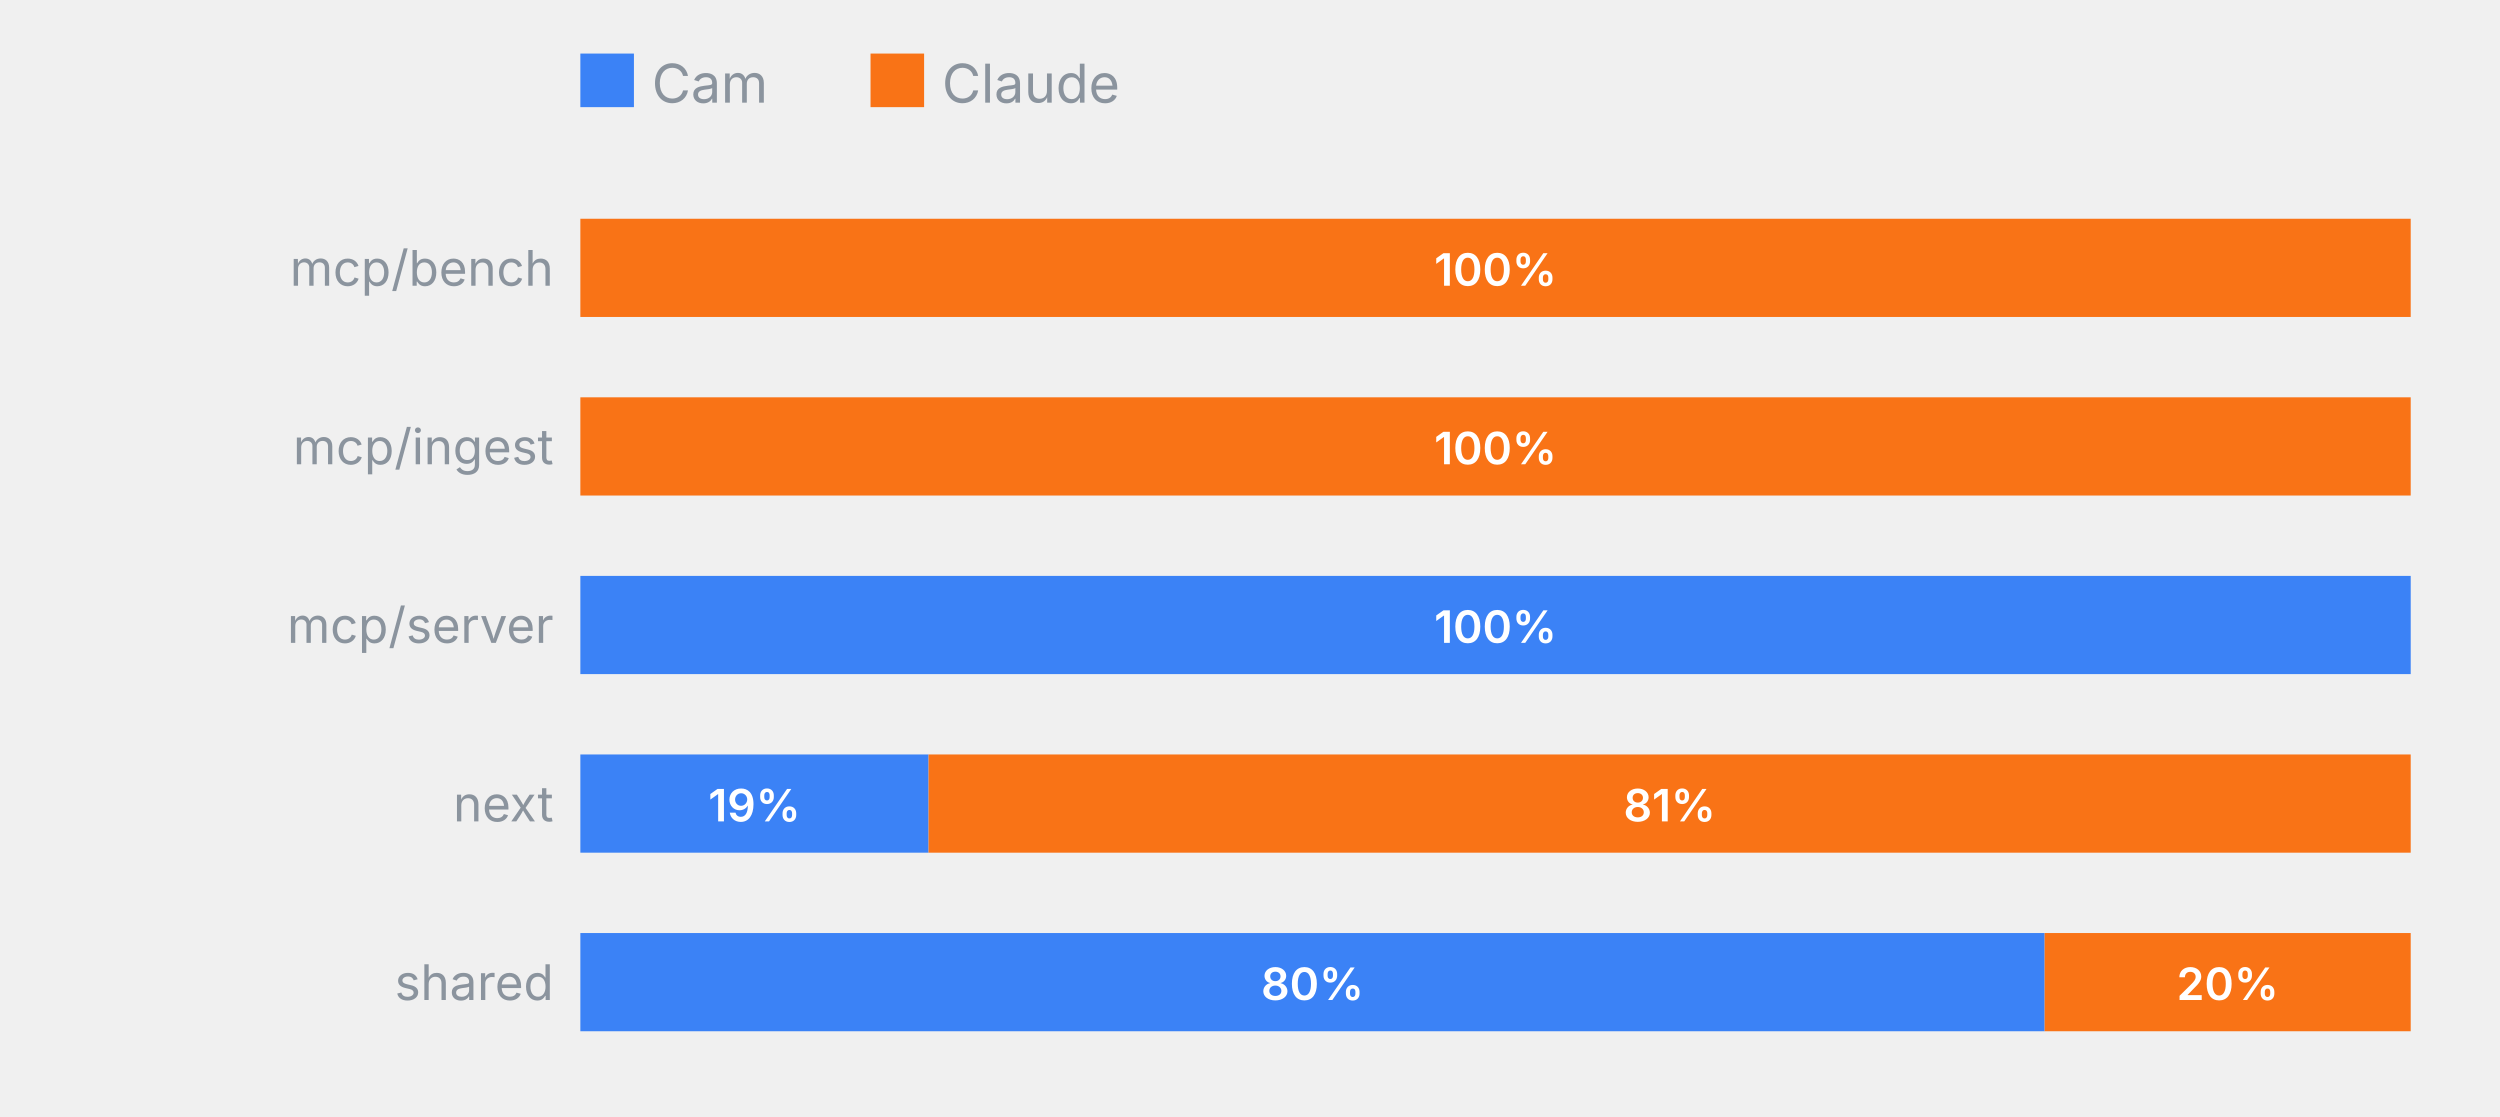
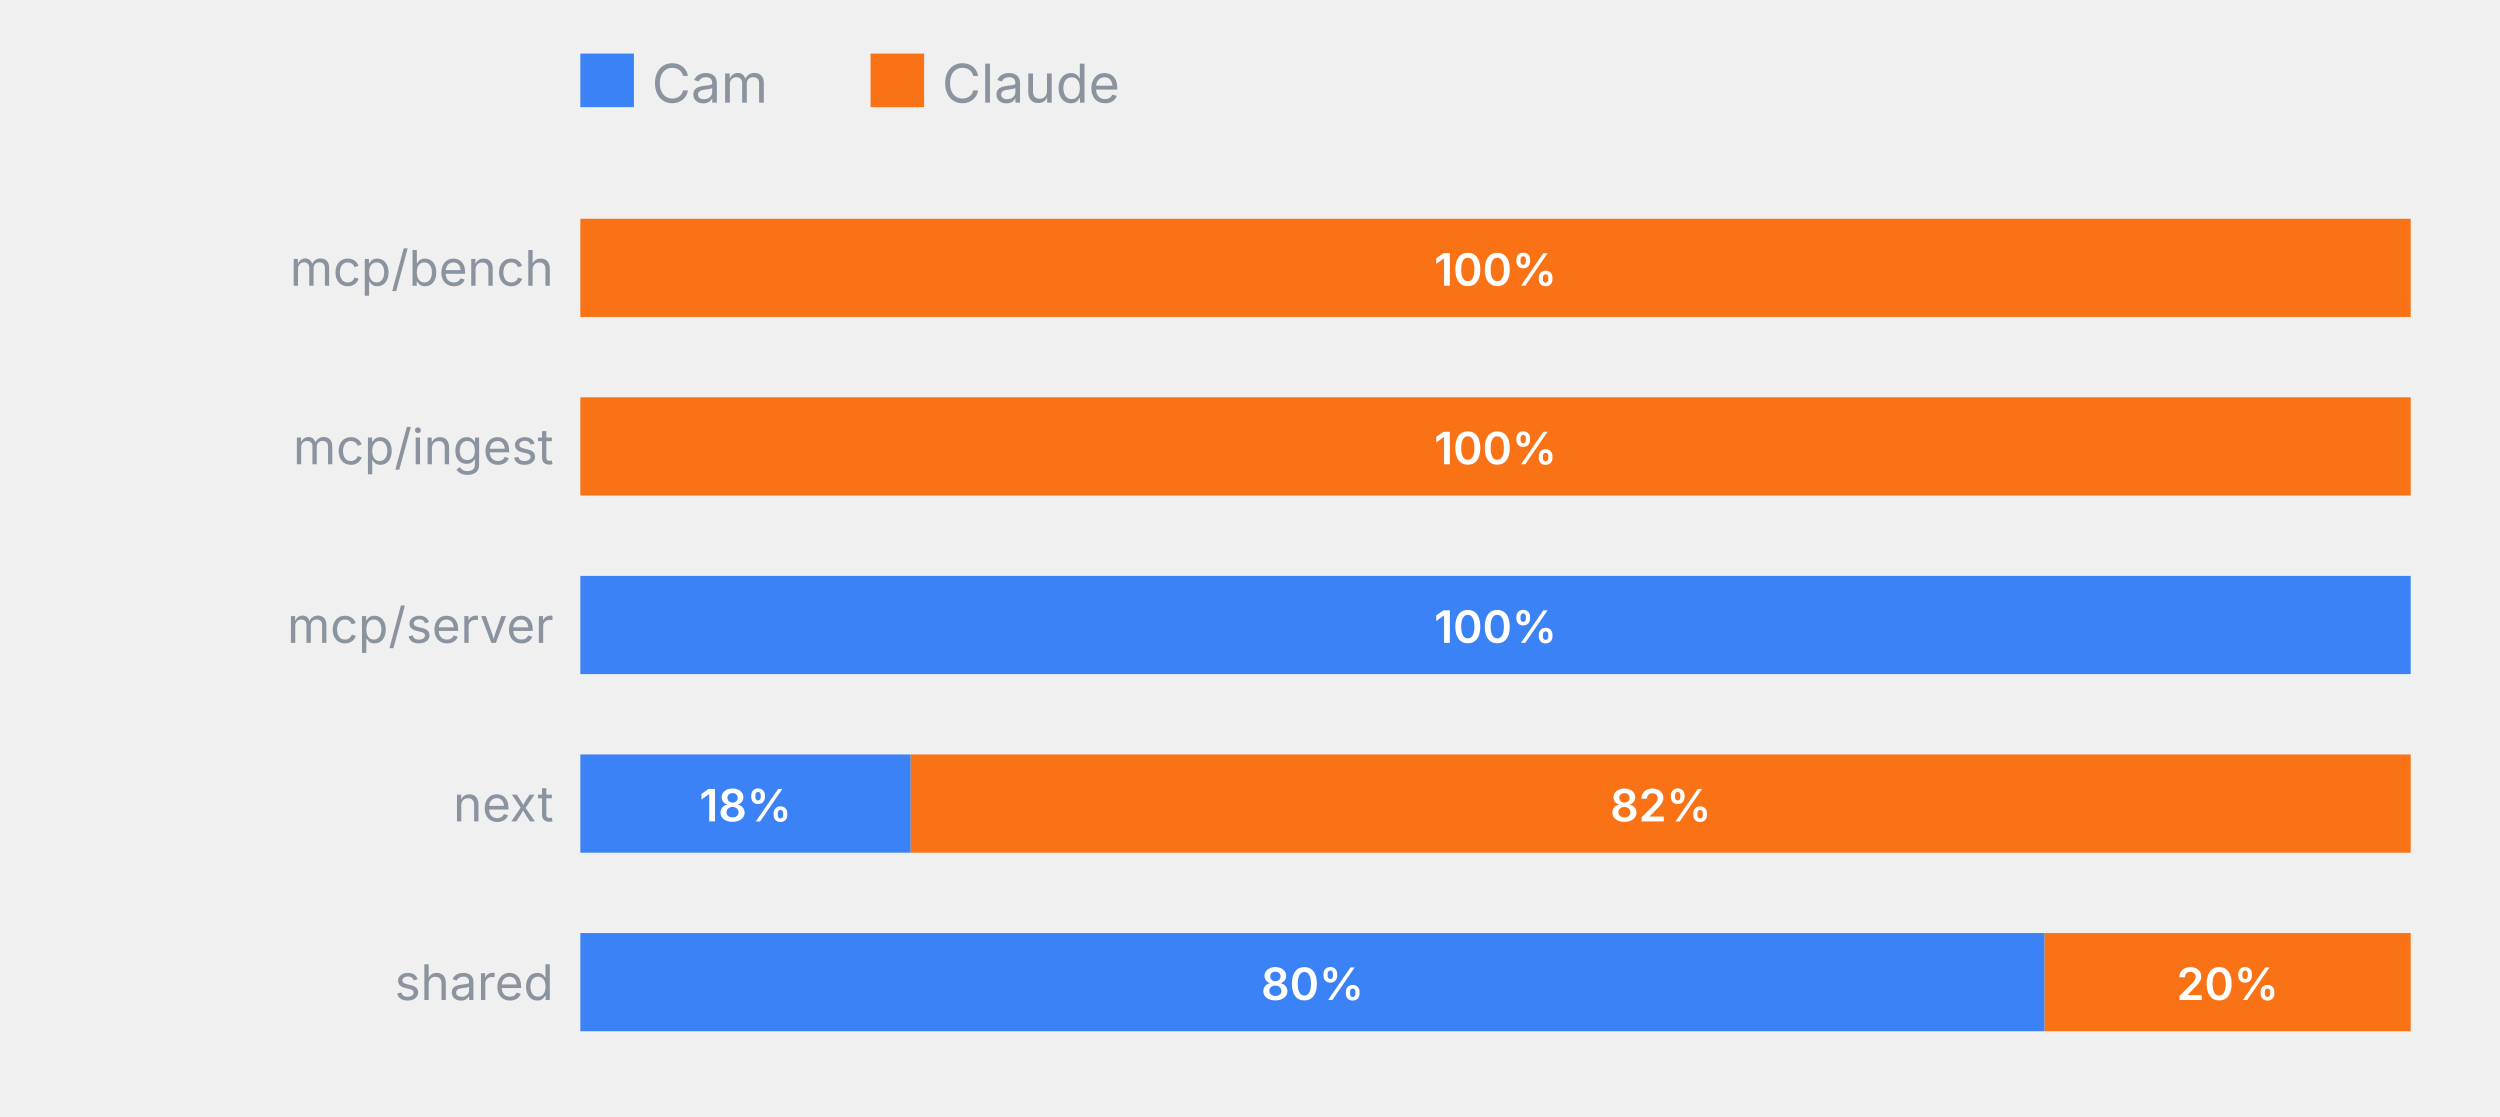
<svg xmlns="http://www.w3.org/2000/svg" width="560" height="250">
  <style>
  text { font-family: -apple-system, BlinkMacSystemFont, "Segoe UI", monospace; }
  .lbl { fill: #8b949e; font-size: 11px; }
  .pct { fill: #fff; font-size: 10px; font-weight: 600; }
  .leg { fill: #8b949e; font-size: 12px; }
</style>
  <rect x="130" y="12" width="12" height="12" fill="#3b82f6" />
  <text class="leg" x="146" y="23">Cam</text>
  <rect x="195" y="12" width="12" height="12" fill="#f97316" />
  <text class="leg" x="211" y="23">Claude</text>
  <text class="lbl" x="124" y="64" text-anchor="end">mcp/bench</text>
  <rect x="130" y="49" width="410" height="22" fill="#f97316" />
  <text class="pct" x="335" y="64" text-anchor="middle">100%</text>
  <text class="lbl" x="124" y="104" text-anchor="end">mcp/ingest</text>
  <rect x="130" y="89" width="410" height="22" fill="#f97316" />
  <text class="pct" x="335" y="104" text-anchor="middle">100%</text>
  <text class="lbl" x="124" y="144" text-anchor="end">mcp/server</text>
  <rect x="130" y="129" width="410" height="22" fill="#3b82f6" />
  <text class="pct" x="335" y="144" text-anchor="middle">100%</text>
  <text class="lbl" x="124" y="184" text-anchor="end">next</text>
-   <rect x="130" y="169" width="78" height="22" fill="#3b82f6" />
-   <text class="pct" x="169" y="184" text-anchor="middle">19%</text>
-   <rect x="208" y="169" width="332" height="22" fill="#f97316" />
-   <text class="pct" x="374" y="184" text-anchor="middle">81%</text>
+   <rect x="130" y="169" width="74" height="22" fill="#3b82f6" />
+   <text class="pct" x="167" y="184" text-anchor="middle">18%</text>
+   <rect x="204" y="169" width="336" height="22" fill="#f97316" />
+   <text class="pct" x="372" y="184" text-anchor="middle">82%</text>
  <text class="lbl" x="124" y="224" text-anchor="end">shared</text>
  <rect x="130" y="209" width="328" height="22" fill="#3b82f6" />
  <text class="pct" x="294" y="224" text-anchor="middle">80%</text>
  <rect x="458" y="209" width="82" height="22" fill="#f97316" />
  <text class="pct" x="499" y="224" text-anchor="middle">20%</text>
</svg>
